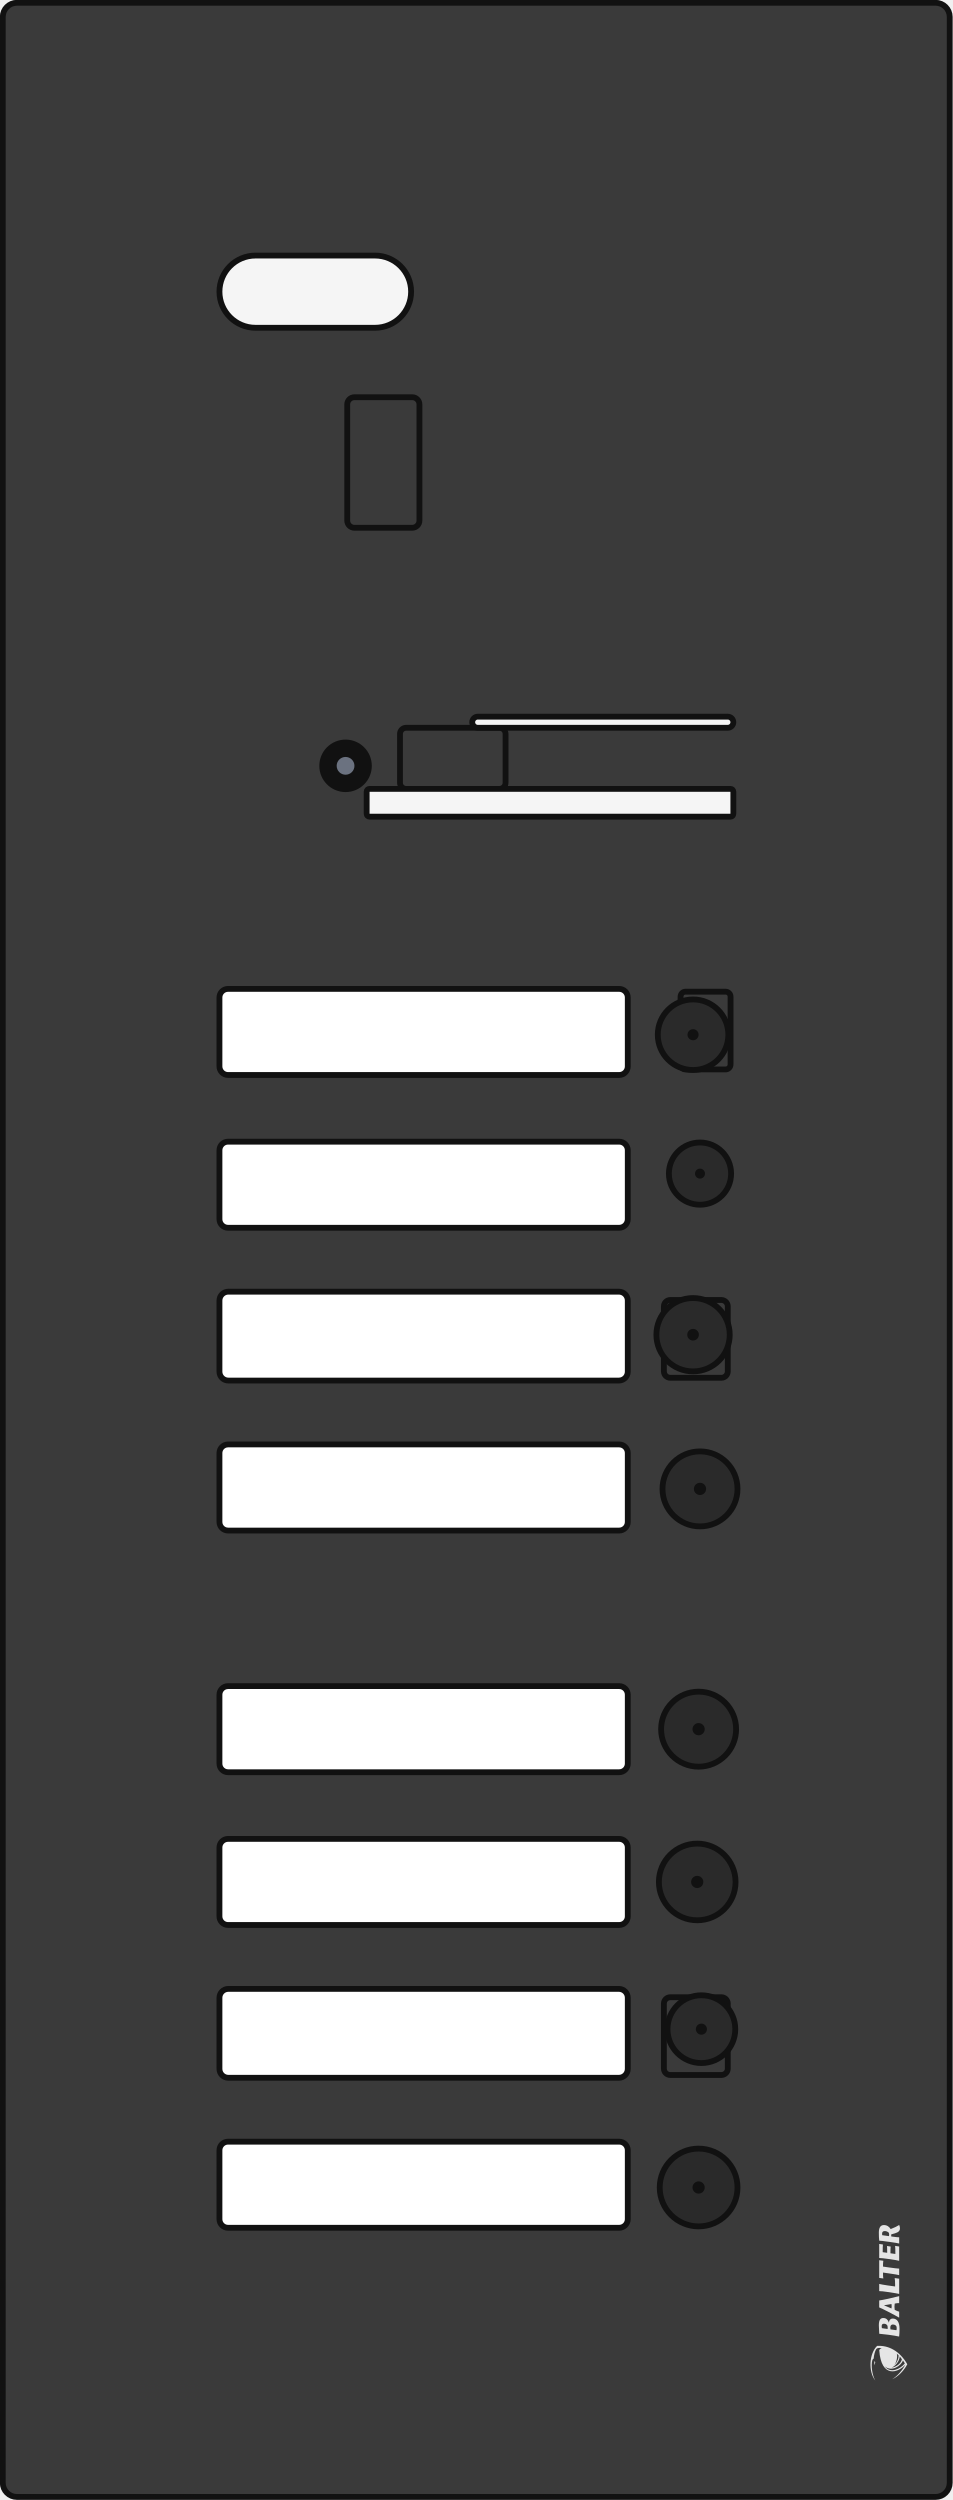
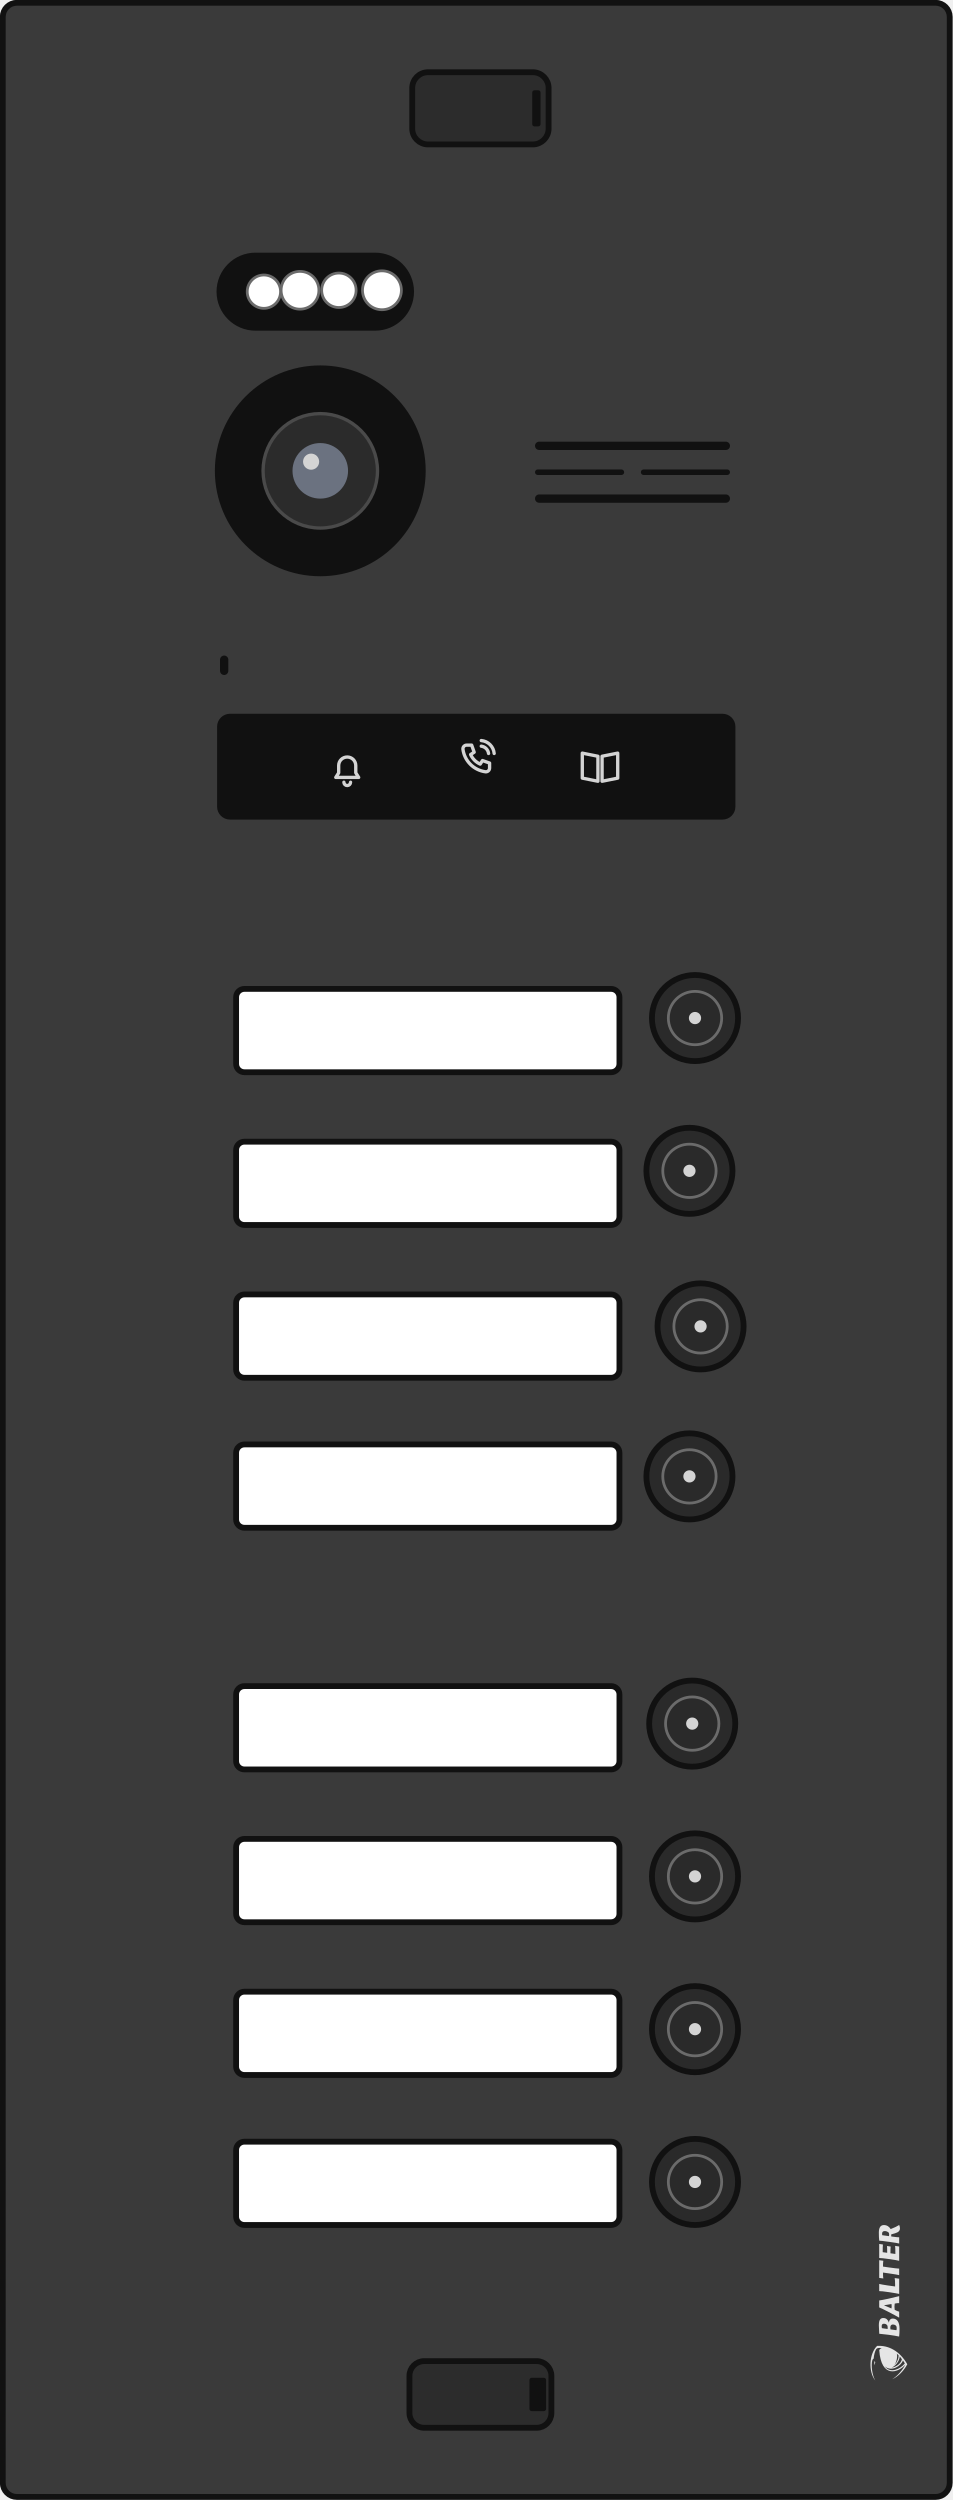
<svg xmlns="http://www.w3.org/2000/svg" viewBox="0 0 343 900" width="343" height="900" role="img" aria-label="EVO-HD-BLACK-8FAM · Video-Türstation, 8 Klingeltaster, schwarz (Skizze)">
+   <defs>
+     <pattern id="mesh" width="5" height="5" patternUnits="userSpaceOnUse" patternTransform="rotate(45)">
+       <path d="M0 0V5M0 0H5" stroke="#8a8a8a" stroke-width="1.2" />
+     </pattern>
+   </defs>
  <rect x="1.0" y="1.0" width="340.9" height="897.9" rx="5.1" fill="#3A3A3A" stroke="#111111" stroke-width="2.1" />
-   <circle cx="124.4" cy="275.7" r="8.4" fill="#111111" stroke="#111111" stroke-width="2.1" />
-   <circle cx="124.4" cy="275.7" r="3.2" fill="#6b7280" />
-   <rect x="79.0" y="716.0" width="147.0" height="32.0" rx="3.2" fill="#FFFFFF" stroke="#111111" stroke-width="2.1" />
-   <rect x="79.0" y="662.0" width="147.0" height="31.0" rx="3.1" fill="#FFFFFF" stroke="#111111" stroke-width="2.1" />
-   <rect x="79.0" y="411.0" width="147.0" height="31.0" rx="3.1" fill="#FFFFFF" stroke="#111111" stroke-width="2.1" />
-   <rect x="79.0" y="607.0" width="147.0" height="31.0" rx="3.1" fill="#FFFFFF" stroke="#111111" stroke-width="2.1" />
-   <rect x="79.0" y="356.0" width="147.0" height="31.0" rx="3.1" fill="#FFFFFF" stroke="#111111" stroke-width="2.1" />
-   <rect x="79.0" y="520.0" width="147.0" height="31.0" rx="3.1" fill="#FFFFFF" stroke="#111111" stroke-width="2.1" />
-   <rect x="79.0" y="771.0" width="147.0" height="31.0" rx="3.1" fill="#FFFFFF" stroke="#111111" stroke-width="2.1" />
-   <rect x="79.0" y="465.0" width="147.0" height="32.0" rx="3.2" fill="#FFFFFF" stroke="#111111" stroke-width="2.1" />
-   <rect x="79.0" y="92.0" width="69.0" height="26.0" rx="13.0" fill="#F5F5F5" stroke="#111111" stroke-width="2.1" />
-   <rect x="125.0" y="143.0" width="26.0" height="47.0" rx="2.6" fill="#3A3A3A" stroke="#111111" stroke-width="2.1" />
-   <circle cx="251.5" cy="787.5" r="14.0" fill="#2a2a2a" stroke="#111111" stroke-width="2.1" />
-   <circle cx="251.5" cy="787.5" r="2.2" fill="#111111" />
-   <circle cx="252.0" cy="536.0" r="13.5" fill="#2a2a2a" stroke="#111111" stroke-width="2.1" />
-   <circle cx="252.0" cy="536.0" r="2.2" fill="#111111" />
-   <circle cx="251.0" cy="677.5" r="13.8" fill="#2a2a2a" stroke="#111111" stroke-width="2.1" />
-   <circle cx="251.0" cy="677.5" r="2.2" fill="#111111" />
-   <circle cx="251.5" cy="622.5" r="13.5" fill="#2a2a2a" stroke="#111111" stroke-width="2.1" />
-   <circle cx="251.5" cy="622.5" r="2.2" fill="#111111" />
-   <rect x="144.0" y="262.0" width="38.0" height="22.0" rx="2.2" fill="#3A3A3A" stroke="#111111" stroke-width="2.1" />
-   <rect x="239.0" y="468.0" width="23.0" height="28.0" rx="2.3" fill="#3A3A3A" stroke="#111111" stroke-width="2.1" />
-   <rect x="239.0" y="719.0" width="23.0" height="28.0" rx="2.3" fill="#3A3A3A" stroke="#111111" stroke-width="2.1" />
-   <circle cx="252.0" cy="422.5" r="11.2" fill="#2a2a2a" stroke="#111111" stroke-width="2.1" />
-   <circle cx="252.0" cy="422.5" r="1.8" fill="#111111" />
-   <rect x="132.0" y="284.0" width="132.0" height="10.0" rx="1.0" fill="#F5F5F5" stroke="#111111" stroke-width="2.1" />
-   <rect x="170.0" y="258.0" width="94.0" height="4.0" rx="2.0" fill="#F5F5F5" stroke="#111111" stroke-width="2.1" />
-   <rect x="245.0" y="357.0" width="18.0" height="28.0" rx="1.8" fill="#3A3A3A" stroke="#111111" stroke-width="2.1" />
-   <circle cx="252.5" cy="730.5" r="12.2" fill="#2a2a2a" stroke="#111111" stroke-width="2.1" />
-   <circle cx="252.5" cy="730.5" r="2.0" fill="#111111" />
-   <circle cx="249.5" cy="372.5" r="12.7" fill="#2a2a2a" stroke="#111111" stroke-width="2.1" />
-   <circle cx="249.5" cy="372.5" r="2.0" fill="#111111" />
-   <circle cx="249.5" cy="480.5" r="13.2" fill="#2a2a2a" stroke="#111111" stroke-width="2.1" />
-   <circle cx="249.5" cy="480.5" r="2.1" fill="#111111" />
+   <circle cx="115.3" cy="169.5" r="36.9" fill="#111111" stroke="#111111" stroke-width="2.1" />
+   <circle cx="115.3" cy="169.5" r="20.6" fill="#2B2B2B" stroke="#4a4a4a" stroke-width="1.2" />
+   <circle cx="115.3" cy="169.5" r="10.0" fill="#6b7280" />
+   <circle cx="112.0" cy="166.2" r="2.9" fill="#D4D4D4" />
+   <rect x="192.6" y="159.0" width="70.2" height="3.0" rx="1.5" fill="#111111" />
+   <rect x="192.6" y="169.0" width="32.1" height="2.0" rx="1.0" fill="#111111" />
+   <rect x="230.7" y="169.0" width="32.1" height="2.0" rx="1.0" fill="#111111" />
+   <rect x="192.6" y="178.0" width="70.2" height="3.0" rx="1.5" fill="#111111" />
+   <rect x="79.2" y="236.0" width="3.0" height="7.0" rx="1.5" fill="#111111" />
+   <rect x="79.2" y="258.0" width="184.5" height="36.0" rx="3.6" fill="#111111" stroke="#111111" stroke-width="2.1" />
+   <path d="M6.5 16.5h11l-1.4-2.2V10.8a4.1 4.1 0 0 0-8.2 0v3.5z M10.4 18.8a1.6 1.6 0 0 0 3.2 0" transform="translate(116.0 267.5) scale(0.750)" fill="none" stroke="#D4D4D4" stroke-width="1.6" stroke-linecap="round" stroke-linejoin="round" />
+   <path d="M8 5h2.4l1.2 3.4-1.7 1.1a9 9 0 0 0 4.6 4.6l1.1-1.7 3.4 1.2V16a1.8 1.8 0 0 1-1.9 1.8A12.6 12.6 0 0 1 6.2 6.9 1.8 1.8 0 0 1 8 5z M15 5.5a4 4 0 0 1 3.5 3.5 M15 2.8a6.8 6.8 0 0 1 6.2 6.2" transform="translate(162.0 264.5) scale(0.750)" fill="none" stroke="#D4D4D4" stroke-width="1.6" stroke-linecap="round" stroke-linejoin="round" />
+   <path d="M3.5 5.5l7.5 1.5v12l-7.5-1.5z M20.5 5.5l-7.5 1.5v12l7.5-1.5z" transform="translate(207.0 267.0) scale(0.750)" fill="none" stroke="#D4D4D4" stroke-width="1.6" stroke-linecap="round" stroke-linejoin="round" />
+   <rect x="79.0" y="92.0" width="69.0" height="26.0" rx="13.0" fill="#111111" stroke="#111111" stroke-width="2.1" />
+   <circle cx="108.0" cy="104.5" r="6.8" fill="#FFFFFF" stroke="#6b6b6b" stroke-width="1.0" />
+   <circle cx="137.5" cy="104.5" r="7.0" fill="#FFFFFF" stroke="#6b6b6b" stroke-width="1.0" />
+   <circle cx="95.0" cy="105.0" r="6.0" fill="#FFFFFF" stroke="#6b6b6b" stroke-width="1.0" />
+   <circle cx="122.0" cy="104.5" r="6.2" fill="#FFFFFF" stroke="#6b6b6b" stroke-width="1.0" />
+   <rect x="147.4" y="850.0" width="51.1" height="24.0" rx="5.3" fill="#2C2C2C" stroke="#111111" stroke-width="2.1" />
+   <rect x="190.6" y="856.0" width="6.0" height="12.0" rx="0.8" fill="#111111" />
+   <rect x="148.4" y="26.0" width="49.1" height="26.0" rx="5.7" fill="#2C2C2C" stroke="#111111" stroke-width="2.1" />
+   <rect x="191.6" y="32.5" width="3.0" height="13.0" rx="0.8" fill="#111111" />
+   <rect x="85.0" y="356.0" width="138.0" height="30.0" rx="3.0" fill="#FFFFFF" stroke="#111111" stroke-width="2.1" />
+   <rect x="85.0" y="411.0" width="138.0" height="30.0" rx="3.0" fill="#FFFFFF" stroke="#111111" stroke-width="2.1" />
+   <rect x="85.0" y="466.0" width="138.0" height="30.0" rx="3.0" fill="#FFFFFF" stroke="#111111" stroke-width="2.1" />
+   <rect x="85.0" y="520.0" width="138.0" height="30.0" rx="3.0" fill="#FFFFFF" stroke="#111111" stroke-width="2.1" />
+   <rect x="85.0" y="607.0" width="138.0" height="30.0" rx="3.0" fill="#FFFFFF" stroke="#111111" stroke-width="2.1" />
+   <rect x="85.0" y="662.0" width="138.0" height="30.0" rx="3.0" fill="#FFFFFF" stroke="#111111" stroke-width="2.1" />
+   <rect x="85.0" y="717.0" width="138.0" height="30.0" rx="3.0" fill="#FFFFFF" stroke="#111111" stroke-width="2.1" />
+   <rect x="85.0" y="771.0" width="138.0" height="30.0" rx="3.0" fill="#FFFFFF" stroke="#111111" stroke-width="2.1" />
+   <circle cx="250.2" cy="366.5" r="15.5" fill="#2A2A2A" stroke="#111111" stroke-width="2.1" />
+   <circle cx="250.2" cy="366.5" r="9.6" fill="none" stroke="#6b6b6b" stroke-width="1.0" />
+   <circle cx="250.2" cy="366.5" r="2.2" fill="#D4D4D4" />
+   <circle cx="248.2" cy="421.5" r="15.5" fill="#2A2A2A" stroke="#111111" stroke-width="2.1" />
+   <circle cx="248.2" cy="421.5" r="9.6" fill="none" stroke="#6b6b6b" stroke-width="1.0" />
+   <circle cx="248.2" cy="421.5" r="2.2" fill="#D4D4D4" />
+   <circle cx="252.2" cy="477.5" r="15.5" fill="#2A2A2A" stroke="#111111" stroke-width="2.1" />
+   <circle cx="252.2" cy="477.5" r="9.6" fill="none" stroke="#6b6b6b" stroke-width="1.0" />
+   <circle cx="252.2" cy="477.5" r="2.2" fill="#D4D4D4" />
+   <circle cx="248.2" cy="531.5" r="15.5" fill="#2A2A2A" stroke="#111111" stroke-width="2.1" />
+   <circle cx="248.2" cy="531.5" r="9.6" fill="none" stroke="#6b6b6b" stroke-width="1.0" />
+   <circle cx="248.2" cy="531.5" r="2.2" fill="#D4D4D4" />
+   <circle cx="249.2" cy="620.5" r="15.5" fill="#2A2A2A" stroke="#111111" stroke-width="2.1" />
+   <circle cx="249.2" cy="620.5" r="9.6" fill="none" stroke="#6b6b6b" stroke-width="1.0" />
+   <circle cx="249.2" cy="620.5" r="2.2" fill="#D4D4D4" />
+   <circle cx="250.2" cy="675.5" r="15.5" fill="#2A2A2A" stroke="#111111" stroke-width="2.1" />
+   <circle cx="250.2" cy="675.5" r="9.6" fill="none" stroke="#6b6b6b" stroke-width="1.0" />
+   <circle cx="250.2" cy="675.5" r="2.2" fill="#D4D4D4" />
+   <circle cx="250.2" cy="730.5" r="15.5" fill="#2A2A2A" stroke="#111111" stroke-width="2.1" />
+   <circle cx="250.2" cy="730.5" r="9.6" fill="none" stroke="#6b6b6b" stroke-width="1.0" />
+   <circle cx="250.2" cy="730.5" r="2.2" fill="#D4D4D4" />
+   <circle cx="250.2" cy="785.5" r="15.5" fill="#2A2A2A" stroke="#111111" stroke-width="2.1" />
+   <circle cx="250.2" cy="785.5" r="9.6" fill="none" stroke="#6b6b6b" stroke-width="1.0" />
+   <circle cx="250.2" cy="785.5" r="2.2" fill="#D4D4D4" />
  <g transform="translate(313.37 857.00) rotate(-90) scale(0.141)">
    <g>
      <path fill="#E5E5E5" d="M159.66,32.74c0,3.79-1.1,6.91-3.37,9.35-2.27,2.44-4.89,3.96-7.83,4.38l-.08.67c5.98.25,9.94,4.13,9.94,9.44,0,11.88-9.69,17.61-25.95,17.61-8.09,0-14.74-.34-20.05-1.01,1.6-7.67,2.95-15.42,3.96-23.08l.67-4.63c.59-4.46,1.43-12.22,2.53-23.08,11.21-.67,18.28-1.01,21.23-1.01,13.73,0,18.96,3.71,18.96,11.37ZM128.57,66.19c1.09.51,2.78.76,5.05.76,2.44,0,4.38-.42,5.73-1.18,2.44-2.11,3.71-5.05,3.71-8.68,0-5.31-4.63-7.5-12.38-6.07l-2.11,15.16ZM131.69,43.78c3.29.34,6.15.17,8.42-.51,3.29-1.85,4.97-4.8,4.97-8.85s-2.11-5.81-6.4-5.81c-2.53,0-4.13.17-4.89.42l-2.11,14.74Z" />
      <path fill="#E5E5E5" d="M197.65,73.26c.08-2.86,0-5.39-.42-7.5l-.76-3.88c-5.48-.84-10.78-.84-15.92,0l-1.68,3.45c-1.26,2.44-2.28,5.14-2.95,7.92h-15.33c3.62-6.23,8.68-15.5,15-27.88,6.4-12.38,10.11-20.05,11.12-23.08h17.78c.51,4.13,1.94,11.71,4.3,22.66,2.44,10.95,4.63,20.39,6.74,28.31h-17.86ZM191.92,35.02l-7.83,18.62c2.95.67,8.09.67,11.37,0l-3.12-18.62h-.42Z" />
      <path fill="#E5E5E5" d="M260.08,73.26h-38.92c.76-2.61,2.27-11.29,4.55-26.2l.34-2.78c1.6-10.19,2.36-17.52,2.27-21.99h18.37c-1.09,4.21-2.36,11.71-3.96,22.49l-2.53,18.11h3.62c8.68,0,14.57-.34,17.86-1.1l-1.6,11.46Z" />
      <path fill="#E5E5E5" d="M262.02,22.3h45.24l-1.35,10.53c-3.29-.59-7.5-.84-12.47-.84h-2.44l-2.36,16.17c-1.85,13.56-2.78,21.99-2.86,25.1h-16.6c.93-3.45,2.36-11.88,4.3-25.44l2.27-15.84h-2.19c-5.64,0-9.94.25-12.89.84l1.35-10.53Z" />
      <path fill="#E5E5E5" d="M342.3,73.26h-36.56c1.09-3.96,2.44-11.79,4.21-23.59l.42-3.54c1.6-10.87,2.44-18.79,2.53-23.84h35.89l-1.43,9.52c-3.29-.42-9.77-.59-19.63-.59l-1.52,11.46c8.85,0,14.57-.17,17.35-.51l-1.43,9.44c-2.36-.42-8.09-.59-17.19-.59l-1.68,12.55c10.87,0,17.69-.25,20.56-.67l-1.52,10.36Z" />
      <path fill="#E5E5E5" d="M349.89,73.26c.84-2.95,2.27-11.46,4.3-25.69l.42-3.62c1.6-10.45,2.36-17.61,2.44-21.57,5.22-.67,12.05-1.01,20.47-1.01,13.48,0,19.54,4.46,19.54,13.31,0,6.91-3.45,12.55-10.28,16.93,3.71,9.6,7.16,16.85,10.45,21.74-3.12,1.26-6.07,1.94-8.68,1.94-4.63,0-8.09-2.27-10.28-6.74-1.52-2.95-3.2-8.09-5.05-15.58h-5.22l-.51,3.12c-1.26,8.51-1.77,14.24-1.68,17.19h-15.92ZM374.91,29.63c-1.43,0-2.7.08-3.79.34l-2.36,17.35c3.45.59,6.23.51,8.42-.34,2.44-2.11,4.55-6.32,4.55-10.36,0-4.63-2.27-6.99-6.82-6.99Z" />
    </g>
    <path fill="#E5E5E5" fill-rule="evenodd" d="M88.47,16.84c1.96,29.28-12.88,57.77-46.76,77.16-15.73-7.73-31.89-23.39-38.41-38.72,8.72,13.9,22.74,26.14,38.01,34.13C19.99,72.29,4.11,27.42,77.59,22.41c2.47.81,4.61,4.01,5.05,6.37,0,0,2.52-10.94-2.61-14.21-5.13-3.27-15.31-5.77-24.05-6.47-.71-1.35-1.46-2.35-4.17-3.31C39.74,1.06,13.44,4.18,0,12.38,22.45-5.83,68.17-3.62,88.47,16.84h0ZM36.49,36.37c-19.83,14.75-6.48,40.39,7.33,51.43,1.56-.91,5.45-3.37,7.55-4.92-13.57-4.06-30.41-29.45-14.88-46.51h0ZM33,53.78c.61,9.04,9.84,24.66,21.42,26.41,1.67-1.14,4.85-3.42,7.01-5.42-12.51-1.04-24.93-11.43-28.42-20.98h0ZM39.25,60.44s9.22,11.12,24.85,11.49c1.18-1.09,2.91-2.55,4.69-4.65-10.71,2.62-24.91-2.22-29.54-6.84h0ZM39.28,9.78c1.4.61,3.68,1.6,7.36,2.43,1.64-.3,2.86-1.34,3.04-1.58-1.95-1.16-8.21-1.16-10.4-.85Z" />
  </g>
</svg>
